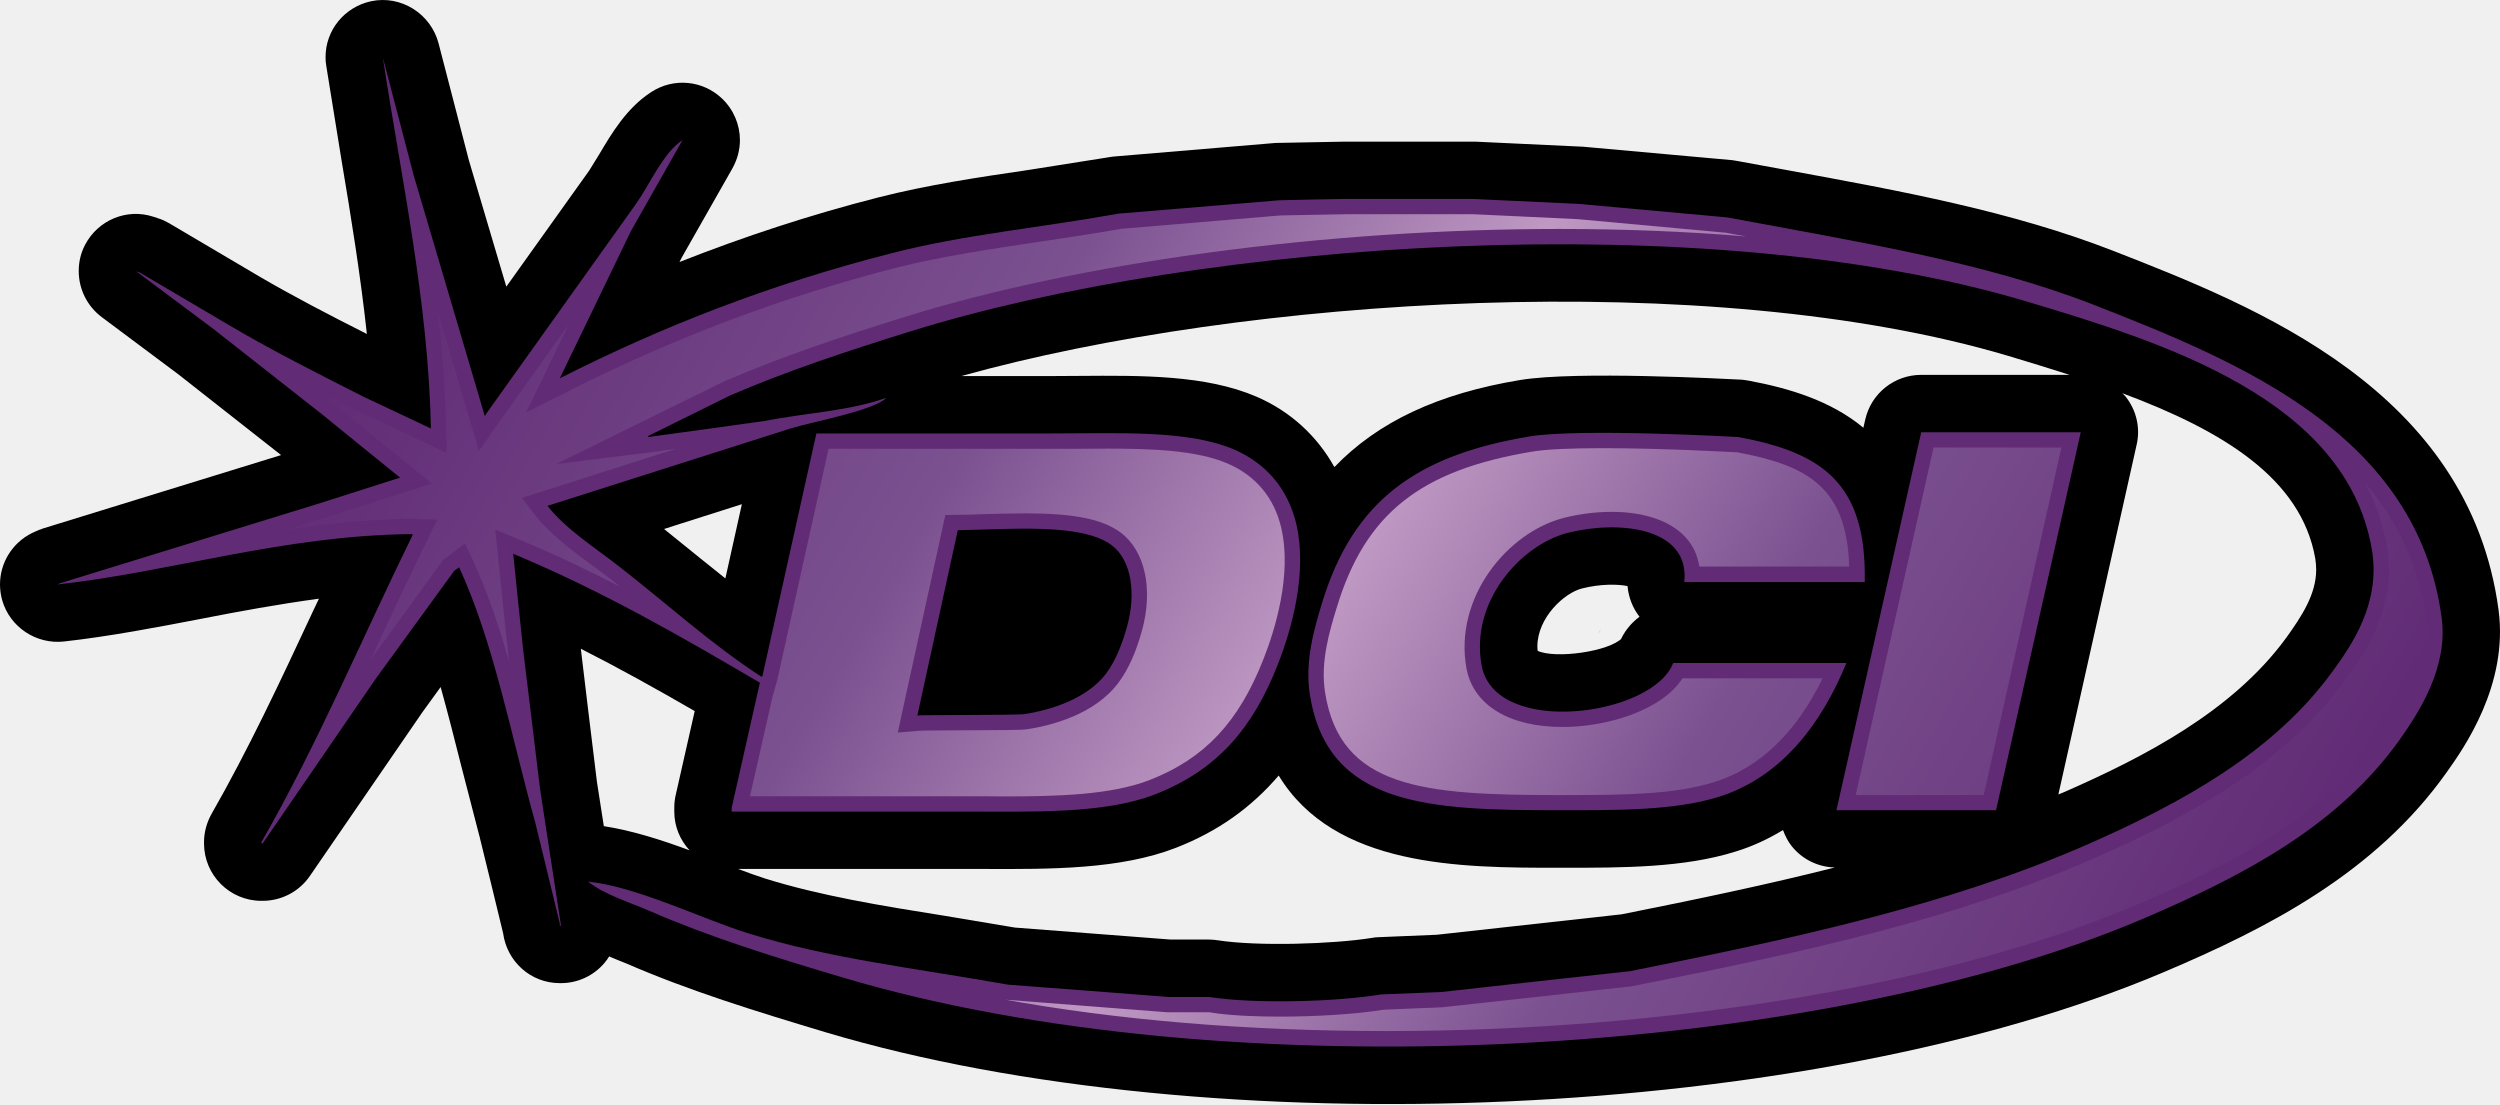
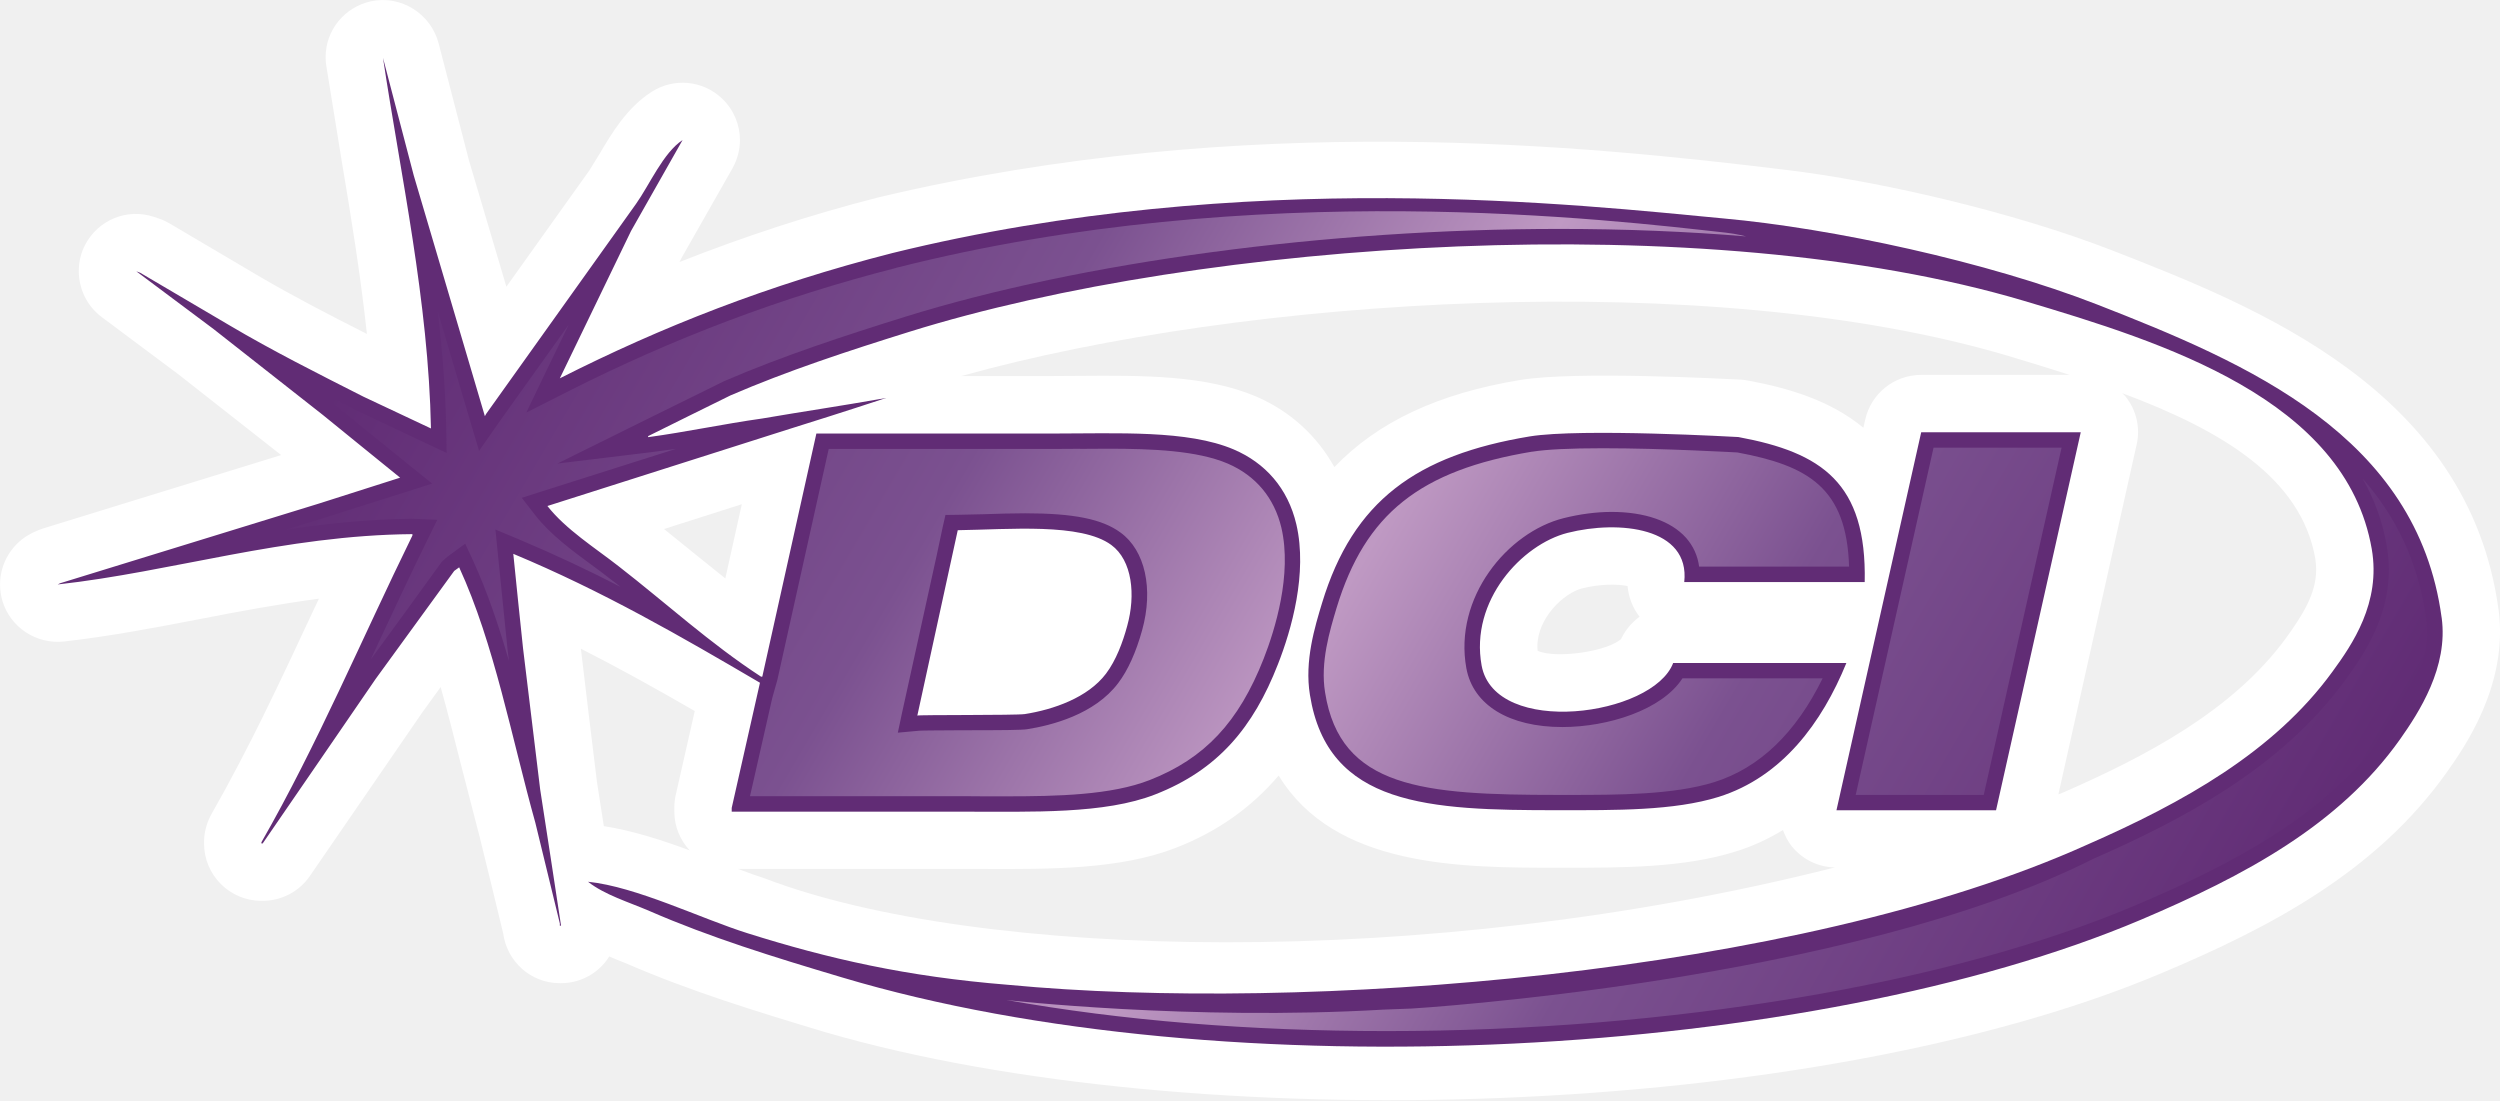
- <svg xmlns="http://www.w3.org/2000/svg" xmlns:xlink="http://www.w3.org/1999/xlink" version="1.1" width="600" height="264.972">
-   <linearGradient x1="0" y1="0" x2="1" y2="0" id="linearGradient418" gradientUnits="userSpaceOnUse" gradientTransform="matrix(44.29585,-25.57422,-25.57422,-44.29584,115.0005,271.2168)" spreadMethod="pad">
-     <stop style="stop-color:#612c75" offset="0" />
-     <stop style="stop-color:#7b5190" offset="0.3" />
-     <stop style="stop-color:#bf99c3" offset="0.5" />
-     <stop style="stop-color:#7b5190" offset="0.7" />
-     <stop style="stop-color:#612c75" offset="1" />
-   </linearGradient>
-   <linearGradient x1="0" y1="0" x2="1" y2="0" id="linearGradient2999" xlink:href="#linearGradient418" gradientUnits="userSpaceOnUse" gradientTransform="matrix(44.29585,-25.57422,-25.57422,-44.29584,115.0005,271.2168)" spreadMethod="pad" />
-   <linearGradient x1="0" y1="0" x2="1" y2="0" id="linearGradient3002" xlink:href="#linearGradient418" gradientUnits="userSpaceOnUse" gradientTransform="matrix(408.8668,236.0593,-236.0593,408.8666,119.7884,16.75204)" spreadMethod="pad" />
-   <path d="m 384.252,150.895 c -0.213,0.47 -0.462,0.905 -0.683,1.375 0.222,-0.507 0.434,-0.942 0.683,-1.375" />
-   <path d="m 548.673,153.101 c -12.913,17.667 -34.18,28.623 -53.324,37.023 -0.434,0.185 -0.905,0.36 -1.338,0.545 l 18.784,-83.941 c 0.942,-4.071 -0.074,-8.326 -2.668,-11.575 -0.249,-0.323 -0.544,-0.535 -0.794,-0.794 24.193,9.018 42.977,20.482 46.336,39.7 0.139,0.905 0.213,1.809 0.213,2.668 0,5.88 -3.424,11.104 -7.209,16.375 m -203.825,71.24 c -0.905,0.037 -13.956,0.581 -13.956,0.581 -0.572,0 -1.117,0.074 -1.661,0.176 -9.23,1.486 -27.359,2.058 -36.885,0.582 -0.72,-0.111 -1.403,-0.185 -2.123,-0.185 l -9.23,0 c -1.015,-0.067 -36.275,-2.769 -37.429,-2.88 -1.403,-0.222 -16.799,-2.815 -16.799,-2.815 -15.396,-2.446 -29.925,-4.827 -43.198,-8.972 -1.948,-0.619 -4.108,-1.412 -6.415,-2.28 l 53.831,0 5.151,0 c 16.089,0.074 32.74,0.111 46.087,-5.077 10.024,-3.895 18.064,-9.627 24.664,-17.344 13.412,22.061 43.733,22.134 66.985,22.134 l 1.449,0 c 14.206,0 28.873,0 41.241,-3.895 4.006,-1.218 7.79,-2.991 11.363,-5.151 0.508,1.366 1.154,2.704 2.086,3.858 2.529,3.166 6.35,5.049 10.384,5.114 -16.255,4.117 -33.275,7.68 -51.229,11.252 -1.191,0.148 -43.595,4.837 -44.315,4.901 M 168.059,133.986 c 0,0 -5.732,-4.652 -8.686,-7.024 0.397,-0.148 2.345,-0.757 2.345,-0.757 l 16.329,-5.197 c -0.757,3.424 -3.028,13.67 -3.96,17.815 -1.985,-1.625 -3.969,-3.175 -6.027,-4.837 m -2.557,70.095 c -6.775,-2.52 -13.846,-4.763 -20.584,-5.806 -0.757,-4.864 -1.625,-10.523 -1.661,-10.67 -0.037,-0.397 -1.985,-16.264 -1.985,-16.264 0,0 -1.551,-12.793 -1.874,-15.645 8.944,4.541 17.916,9.517 27.331,14.962 -2.021,8.907 -4.578,20.224 -4.578,20.224 -0.222,0.978 -0.323,1.985 -0.323,3 l 0,0.895 c 0,3.609 1.403,6.849 3.674,9.304 m 203.539,-47.878 c -0.037,-0.332 -0.074,-0.656 -0.074,-1.015 0,-7.024 6.526,-12.904 10.67,-13.947 4.551,-1.154 8.695,-1.052 10.966,-0.582 0.249,2.668 1.228,5.261 2.88,7.357 -2.086,1.551 -3.821,3.674 -4.791,6.203 0.287,-0.757 0.646,-1.117 0.646,-1.117 -3.064,3.277 -16.005,5.077 -20.298,3.101 M 481.891,85.388 c 5.049,1.514 9.987,3.028 14.824,4.578 l -35.62,0 c -6.461,0 -12.046,4.468 -13.449,10.781 l -0.434,1.911 c -7.901,-6.563 -17.999,-9.516 -27.479,-11.289 -0.572,-0.111 -1.154,-0.175 -1.726,-0.249 -4.043,-0.185 -39.663,-2.132 -53.112,0.074 -19.688,3.24 -34.18,10.024 -44.638,20.907 -4.144,-7.421 -10.458,-13.338 -18.719,-16.91 -12.184,-5.224 -27.58,-5.086 -42.506,-4.975 l -6.526,0.037 -21.774,0 c 67.852,-18.968 179.595,-26.14 251.158,-4.864 M 599.652,146.354 c -7.135,-52.853 -58.41,-72.828 -92.341,-86.101 -24.368,-9.517 -50.73,-14.353 -78.633,-19.467 l -11.612,-2.132 c -0.397,-0.074 -0.868,-0.139 -1.301,-0.213 l -35.62,-3.212 c -0.212,-0.037 -0.433,-0.037 -0.609,-0.037 l -25.347,-1.191 c -0.222,0 -0.434,0 -0.656,0 l -31.189,0 -15.609,0.295 c -0.286,0 -0.581,0 -0.905,0.037 l -38.574,3.24 c -0.332,0.037 -0.942,0.111 -1.265,0.185 l -19.365,3.064 c -11.824,1.726 -24.045,3.563 -35.842,6.563 -16.365,4.181 -32.159,9.369 -47.703,15.498 0.111,-0.176 0.507,-1.043 0.544,-1.08 0.397,-0.72 12.147,-21.378 12.147,-21.378 1.191,-2.132 1.809,-4.477 1.809,-6.784 0,-3.711 -1.514,-7.357 -4.329,-10.024 -4.615,-4.357 -11.575,-5.012 -16.91,-1.551 -5.954,3.821 -9.59,10.024 -12.544,14.999 l -2.381,3.858 c 0,0 -19.541,27.368 -19.901,27.876 -3.286,-11.067 -8.843,-29.925 -8.981,-30.322 -0.111,-0.471 -7.283,-28.088 -7.283,-28.088 C 103.38,3.283 96.236,-1.221 89.064,0.293 82.612,1.696 78.135,7.289 78.135,13.668 c 0,0.757 0.037,1.477 0.185,2.234 l 3.637,22.504 c 2.308,13.698 4.578,27.728 6.092,41.749 -9.046,-4.578 -17.695,-9.046 -25.993,-13.91 L 40.605,53.58 c -0.868,-0.498 -1.625,-0.858 -2.557,-1.154 l -1.191,-0.397 c -6.424,-2.123 -13.347,0.794 -16.449,6.747 -1.043,1.985 -1.514,4.144 -1.514,6.277 0,4.283 1.985,8.437 5.594,11.104 0,0 18.138,13.559 18.387,13.735 0.249,0.213 21.922,17.233 24.59,19.328 -14.639,4.504 -57.081,17.593 -57.081,17.593 -0.683,0.213 -1.477,0.545 -2.086,0.831 L 7.68,127.93 C 2.889,130.311 0,135.138 0,140.261 c 0,1.265 0.185,2.594 0.544,3.858 1.874,6.415 8.15,10.569 14.824,9.84 11.141,-1.255 22.208,-3.388 32.879,-5.437 9.23,-1.809 18.673,-3.535 28.3,-4.837 -0.323,0.683 -1.44,3.028 -1.44,3.028 -7.929,17.021 -15.47,33.1 -24.304,48.57 -1.191,2.095 -1.837,4.467 -1.837,6.849 l 0,0.287 c 0,7.615 6.166,13.781 13.772,13.781 l 0.295,0 c 4.541,0 8.797,-2.243 11.353,-5.991 0,0 26.787,-39.008 27.008,-39.303 0.037,-0.067 2.778,-3.821 4.357,-6.018 1.698,6.092 3.286,12.332 4.837,18.498 l 4.541,17.556 c 0,-0.037 -0.037,-0.249 -0.037,-0.249 0,0.074 0.074,0.36 0.111,0.434 l -0.074,-0.185 c 0.36,1.412 5.298,21.599 5.621,23.039 0.905,6.747 6.6,11.972 13.596,11.972 l 0.287,0 c 4.006,0 7.827,-1.763 10.421,-4.827 0.434,-0.508 0.794,-1.015 1.154,-1.588 0.222,0.148 4.181,1.726 4.181,1.726 15.147,6.563 30.617,11.326 47.776,16.485 92.848,27.719 236.851,21.304 321.041,-14.39 25.208,-10.67 50.915,-23.907 68.009,-48.026 4.071,-5.732 14.852,-20.953 12.433,-38.98" />
-   <path d="m 229.865,127.247 c 12.332,-0.185 29.602,-1.8 36.848,3.535 5.049,3.711 5.88,12.009 3.821,19.43 -1.043,3.858 -2.668,8.261 -5.086,11.464 -4.357,5.769 -12.618,8.621 -19.504,9.701 -2.16,0.323 -25.743,0.148 -25.78,0.36 3.249,-14.815 6.489,-29.676 9.701,-44.49 m 356.126,20.981 c -5.88,-43.733 -47.703,-61.114 -83.655,-75.135 -26.463,-10.31 -56.241,-14.999 -87.79,-20.916 -11.898,-1.08 -23.768,-2.16 -35.666,-3.24 -8.437,-0.397 -16.873,-0.794 -25.347,-1.191 l -30.931,0 c -5.197,0.102 -10.384,0.176 -15.618,0.323 l -38.574,3.203 c -18.571,3.36 -36.921,5.012 -54.228,9.452 -29.823,7.606 -55.567,17.778 -79.833,30.073 5.695,-11.833 11.39,-23.62 17.095,-35.371 4.108,-7.283 8.252,-14.538 12.369,-21.821 -4.652,3.037 -7.938,10.781 -11.178,15.332 -12.009,16.799 -23.98,33.599 -35.952,50.37 -0.111,0.175 -0.213,0.397 -0.323,0.572 -5.695,-19.218 -11.39,-38.472 -17.058,-57.727 -2.446,-9.406 -4.938,-18.858 -7.394,-28.263 4.228,28.153 10.929,58.484 11.51,88.944 -5.409,-2.557 -10.818,-5.077 -16.227,-7.643 -11.003,-5.584 -21.784,-10.993 -32.094,-17.085 -7.172,-4.218 -14.344,-8.437 -21.488,-12.655 -0.323,-0.111 -0.609,-0.222 -0.905,-0.332 6.166,4.615 12.369,9.23 18.535,13.846 8.76,6.895 17.528,13.781 26.251,20.63 6.166,5.049 12.369,10.024 18.535,15.036 -6.452,2.049 -12.95,4.144 -19.439,6.203 -20.694,6.378 -41.426,12.756 -62.157,19.144 -0.185,0.111 -0.397,0.176 -0.582,0.286 27.405,-3.028 54.339,-11.824 85.132,-12.083 l 0,0.332 C 86.757,153.46 76.225,178.585 62.74,202.132 l 0,0.287 0.295,0 c 9.046,-13.116 18.064,-26.316 27.11,-39.478 6.277,-8.612 12.581,-17.27 18.858,-25.928 0.397,-0.286 0.794,-0.572 1.191,-0.858 8.437,18.35 12.581,40.881 18.276,61.29 1.948,8.04 3.932,16.089 5.88,24.165 l 0,0.535 0.287,0 c -1.652,-10.855 -3.314,-21.774 -5.012,-32.703 -1.366,-11.252 -2.732,-22.568 -4.108,-33.857 -0.794,-7.569 -1.588,-15.101 -2.345,-22.679 21.424,8.944 40.207,19.799 59.204,30.94 -2.271,10.024 -4.541,20.048 -6.775,30.036 l 0,0.895 55.382,0 c 16.836,0 34.106,0.619 46.263,-4.144 15.064,-5.88 23.537,-16.079 29.454,-31.226 3.249,-8.252 7.135,-21.848 4.431,-33.562 -2.049,-8.769 -7.532,-14.787 -15.027,-17.999 -11.076,-4.717 -27.839,-3.821 -43.595,-3.821 l -56.573,0 c -4.329,19.476 -8.658,38.906 -12.978,58.345 l -0.295,0 c -12.147,-7.901 -22.891,-17.741 -34.18,-26.5 -5.621,-4.403 -12.692,-8.843 -17.085,-14.464 19.43,-6.203 38.906,-12.369 58.336,-18.571 4.938,-1.551 20.196,-4.32 22.965,-7.357 -9.046,3.212 -19.319,3.609 -29.454,5.594 -9.23,1.301 -18.461,2.557 -27.691,3.821 l 0,-0.249 c 6.563,-3.286 13.162,-6.489 19.762,-9.775 13.624,-5.88 28.19,-10.67 43.013,-15.285 70.52,-21.996 191.096,-30.109 267.496,-7.394 33.386,9.95 77.129,23.547 83.396,59.527 2.243,12.913 -4.68,22.937 -9.443,29.463 -13.993,19.255 -35.805,31.402 -58.917,41.537 -32.814,14.344 -69.265,22.319 -109.611,30.359 -15.11,1.652 -30.248,3.314 -45.358,5.012 -4.827,0.176 -9.627,0.397 -14.418,0.572 -10.68,1.772 -30.109,2.345 -41.25,0.619 l -9.738,0 c -12.867,-1.015 -25.743,-1.985 -38.583,-2.963 -21.987,-3.923 -43.087,-6.267 -62.48,-12.369 -11.141,-3.489 -26.648,-11.169 -38.297,-12.359 4.043,3.166 9.738,4.864 14.75,7.024 14.492,6.314 29.639,11.003 46.226,15.941 92.304,27.58 233.316,19.393 311.737,-13.846 24.774,-10.532 47.527,-22.642 62.166,-43.3 4.578,-6.498 11.612,-17.316 9.987,-29.177 M 461.095,103.737 c -6.784,30.248 -13.559,60.505 -20.344,90.716 l 38.297,0 c 6.775,-30.211 13.559,-60.468 20.334,-90.716 l -38.288,0 z m -59.536,55.382 c -4.827,12.766 -42.755,17.916 -45.967,0.609 -2.852,-15.609 9.701,-29.057 20.621,-31.836 12.443,-3.138 29.426,-1.292 28.014,11.796 l 43.309,0 c 0.498,-23.805 -10.31,-31.088 -30.322,-34.798 0,0 -37.752,-2.16 -50.084,-0.148 -27.156,4.514 -42.367,15.433 -49.835,39.958 -1.726,5.732 -4.246,13.91 -2.917,22.061 4.255,26.759 28.559,27.691 59.49,27.691 13.919,0 27.839,0.148 38.62,-3.203 15.249,-4.8 24.802,-17.815 30.645,-32.131 l -41.574,0 z" style="fill:#612c75" />
-   <path d="m 322.667,51.419 -15.359,0.286 -38.251,3.212 c -6.674,1.191 -13.273,2.16 -19.836,3.138 l 0,0 c -11.935,1.8 -23.177,3.461 -34.143,6.203 l 0,0 c -27.506,7.061 -53.361,16.836 -79.067,29.814 l 0,0 -9.738,4.901 4.763,-9.803 5.409,-11.252 -16.772,23.547 -4.717,6.738 -2.169,-7.246 -7.68,-26.067 c 1.043,9.193 1.8,18.498 1.948,27.876 l 0,0 0.148,5.944 -5.372,-2.52 -16.301,-7.717 -1.006,-0.545 c -3.028,-1.514 -6.027,-3.064 -8.981,-4.541 l 0,0 c 1.44,1.117 2.852,2.234 4.255,3.351 l 0,0 5.123,4.144 13.412,10.855 5.372,4.292 -6.526,2.095 -14.03,4.504 -5.474,1.726 -8.981,2.778 c 9.701,-1.477 19.753,-2.557 30.248,-2.631 l 0,0 5.991,0.249 -2.64,5.372 c -3.923,8.049 -7.68,16.052 -11.427,24.091 l 0,0 c -0.646,1.329 -1.292,2.741 -1.948,4.144 l 0,0 17.095,-23.51 0.36,-0.508 0.508,-0.323 1.08,-0.831 3.637,-2.769 1.948,4.181 c 3.461,7.495 6.203,15.682 8.621,24.082 l 0,0 -0.323,-2.741 -1.191,-11.316 -1.154,-11.363 -0.655,-6.166 5.741,2.381 c 8.4,3.498 16.402,7.283 24.257,11.363 l 0,0 c -0.858,-0.729 -1.726,-1.412 -2.631,-2.095 l 0,0 c -1.292,-1.006 -2.704,-2.058 -4.144,-3.101 l 0,0 c -4.901,-3.609 -9.95,-7.32 -13.596,-11.972 l 0,0 -3.24,-4.181 5.049,-1.588 29.168,-9.304 2.815,-0.895 -6.203,0.858 -22.577,2.815 20.408,-10.061 19.938,-9.803 c 14.178,-6.129 29.242,-11.067 43.383,-15.47 l 0,0 c 42.432,-13.199 101.137,-21.091 157.092,-21.091 l 0,0 c 15.581,0 30.58,0.609 44.786,1.8 l 0,0 -4.874,-0.895 -35.509,-3.249 -12.119,-0.582 -13.052,-0.609 -30.866,0 z m 141.381,55.991 -18.682,83.406 30.728,0 18.636,-83.406 -30.682,0 z m -96.31,0.978 c -26.934,4.467 -40.087,14.925 -46.909,37.392 l 0,0 c -1.689,5.511 -3.997,13.089 -2.806,20.445 l 0,0 c 3.637,22.928 23.537,24.59 55.844,24.59 l 0,0 1.514,0 1.551,0 c 13.956,0 25.347,-0.258 34.438,-3.101 l 0,0 c 10.92,-3.424 19.651,-11.796 26.067,-24.922 l 0,0 -33.635,0 c -4.874,7.615 -17.925,11.686 -28.78,11.686 l 0,0 c -12.83,0 -21.451,-5.261 -23.076,-14.095 l 0,0 c -3.064,-16.947 9.849,-32.629 23.371,-36.091 l 0,0 c 3.711,-0.941 7.717,-1.449 11.501,-1.449 l 0,0 c 7.892,0 14.242,2.206 17.805,6.203 l 0,0 c 1.735,1.911 2.815,4.292 3.212,6.923 l 0,0 35.98,0 c -0.609,-18.959 -9.84,-24.23 -26.823,-27.405 l 0,0 c -0.175,0 -17.556,-1.006 -32.343,-1.006 l 0,0 c -7.929,0 -13.624,0.286 -16.91,0.831 m -108.494,-0.683 -6.738,0 -53.656,0 -12.295,55.456 -1.191,4.218 c -1.8,7.929 -3.563,15.821 -5.372,23.722 l 0,0 50.989,0 5.086,0 5.012,0.037 c 12.507,0 25.559,-0.323 34.826,-3.932 l 0,0 c 13.199,-5.16 21.378,-13.846 27.368,-29.131 l 0,0 c 2.704,-6.886 6.849,-20.122 4.218,-31.411 l 0,0 c -1.661,-7.172 -6.092,-12.507 -12.876,-15.424 l 0,0 c -7.347,-3.175 -18.128,-3.572 -28.66,-3.572 l 0,0 -6.71,0.037 z m -42.727,63.237 9.738,-44.49 0.618,-2.852 2.954,-0.037 c 2.021,-0.028 4.144,-0.065 6.341,-0.175 l 0,0 c 3.212,-0.074 6.526,-0.185 9.849,-0.185 l 0,0 c 11.649,0 18.498,1.338 22.891,4.578 l 0,0 c 5.88,4.329 7.901,13.559 5.197,23.445 l 0,0 c -1.449,5.298 -3.36,9.553 -5.732,12.692 l 0,0 c -5.667,7.569 -16.116,10.236 -21.885,11.104 l 0,0 c -1.301,0.212 -6.027,0.212 -15.729,0.249 l 0,0 c -4.827,0.037 -9.23,0.037 -10.126,0.111 l 0,0 -5.16,0.434 1.043,-4.874 z m 356.347,-39.838 c 2.557,14.815 -5.658,26.177 -10.098,32.232 l 0,0 c -15.359,21.091 -39.155,33.46 -60.431,42.764 l 0,0 c -33.423,14.639 -69.763,22.494 -110.691,30.608 l 0,0 -23.87,2.668 -21.738,2.381 -7.218,0.286 -6.775,0.295 c -6.378,1.043 -15.904,1.652 -24.839,1.652 l 0,0 c -4.837,0 -11.833,-0.175 -16.984,-1.043 l 0,0 -10.061,0 -18.535,-1.44 -20.371,-1.588 c -0.36,-0.074 -0.72,-0.111 -1.043,-0.185 l 0,0 c 27.977,5.123 59.351,7.717 92.553,7.717 l 0,0 c 67.899,0 135.031,-11.243 179.632,-30.137 l 0,0 c 22.864,-9.701 46.013,-21.488 60.579,-42.081 l 0,0 c 5.049,-7.135 10.707,-16.587 9.332,-26.537 l 0,0 c -1.763,-13.162 -7.135,-23.907 -14.704,-32.814 l 0,0 c 2.483,4.587 4.283,9.664 5.261,15.221 M 240.212,239.737 c -0.471,-0.065 -0.905,-0.138 -1.338,-0.249 l 0,0 c 0.434,0.111 0.868,0.185 1.338,0.249" style="fill:url(#linearGradient3002)" />
+ <svg xmlns="http://www.w3.org/2000/svg" id="Layer_2" data-name="Layer 2" viewBox="0 0 600 264.04">
+   <defs>
+     <style>
+       .cls-1 {
+         fill: #fff;
+       }
+ 
+       .cls-1, .cls-2, .cls-3 {
+         stroke-width: 0px;
+       }
+ 
+       .cls-2 {
+         fill: url(#New_Gradient_Swatch_1);
+       }
+ 
+       .cls-3 {
+         fill: #612c75;
+       }
+     </style>
+     <linearGradient id="New_Gradient_Swatch_1" data-name="New Gradient Swatch 1" x1="-657.36" y1="672.95" x2="-656.36" y2="672.95" gradientTransform="translate(110029.89 430315.19) rotate(30) scale(472.09 -472.09)" gradientUnits="userSpaceOnUse">
+       <stop offset="0" stop-color="#612c75" />
+       <stop offset=".3" stop-color="#7b5190" />
+       <stop offset=".5" stop-color="#bf99c3" />
+       <stop offset=".7" stop-color="#7b5190" />
+       <stop offset="1" stop-color="#612c75" />
+     </linearGradient>
+   </defs>
+   <g id="Layer_1-2" data-name="Layer 1">
+     <g>
+       <path class="cls-1" d="M548.67,153.1c-12.91,17.67-34.18,28.62-53.32,37.02-.43.18-.9.36-1.34.54l18.78-83.94c.94-4.07-.07-8.33-2.67-11.57-.25-.32-.54-.54-.79-.79,24.19,9.02,42.98,20.48,46.34,39.7.14.9.21,1.81.21,2.67,0,5.88-3.42,11.1-7.21,16.37M183.57,210.83c-1.95-.62-4.11-1.41-6.42-2.28h58.98c16.09.07,32.74.11,46.09-5.08,10.02-3.9,18.06-9.63,24.66-17.34,13.41,22.06,43.73,22.13,66.98,22.13h1.45c14.21,0,28.87,0,41.24-3.9,4.01-1.22,7.79-2.99,11.36-5.15.51,1.37,1.15,2.7,2.09,3.86,2.53,3.17,6.35,5.05,10.38,5.11-98.36,24.94-205.97,22.1-256.83,2.64ZM168.06,133.99s-5.73-4.65-8.69-7.02c.4-.15,2.34-.76,2.34-.76l16.33-5.2c-.76,3.42-3.03,13.67-3.96,17.81-1.98-1.62-3.97-3.18-6.03-4.84M165.5,204.08c-6.78-2.52-13.85-4.76-20.58-5.81-.76-4.86-1.62-10.52-1.66-10.67-.04-.4-1.98-16.26-1.98-16.26,0,0-1.55-12.79-1.87-15.65,8.94,4.54,17.92,9.52,27.33,14.96-2.02,8.91-4.58,20.22-4.58,20.22-.22.98-.32,1.98-.32,3v.9c0,3.61,1.4,6.85,3.67,9.3M369.04,156.2c-.04-.33-.07-.66-.07-1.02,0-7.02,6.53-12.9,10.67-13.95,4.55-1.15,8.7-1.05,10.97-.58.25,2.67,1.23,5.26,2.88,7.36-2.09,1.55-3.82,3.67-4.79,6.2.29-.76.65-1.12.65-1.12-3.06,3.28-16.01,5.08-20.3,3.1M481.89,85.39c5.05,1.51,9.99,3.03,14.82,4.58h-35.62c-6.46,0-12.05,4.47-13.45,10.78l-.43,1.91c-7.9-6.56-18-9.52-27.48-11.29-.57-.11-1.15-.18-1.73-.25-4.04-.18-39.66-2.13-53.11.07-19.69,3.24-34.18,10.02-44.64,20.91-4.14-7.42-10.46-13.34-18.72-16.91-12.18-5.22-27.58-5.09-42.51-4.98l-6.53.04h-21.77c67.85-18.97,179.6-26.14,251.16-4.86M599.65,146.35c-7.14-52.85-58.41-72.83-92.34-86.1-24.37-9.52-56.6-16.83-78.63-19.47-47.94-5.85-129.74-14.37-217.89,6.6-16.37,4.18-32.16,9.37-47.7,15.5.11-.18.51-1.04.54-1.08.4-.72,12.15-21.38,12.15-21.38,1.19-2.13,1.81-4.48,1.81-6.78,0-3.71-1.51-7.36-4.33-10.02-4.62-4.36-11.57-5.01-16.91-1.55-5.95,3.82-9.59,10.02-12.54,15l-2.38,3.86s-19.54,27.37-19.9,27.88c-3.29-11.07-8.84-29.92-8.98-30.32-.11-.47-7.28-28.09-7.28-28.09-1.87-7.11-9.02-11.61-16.19-10.1-6.45,1.4-10.93,7-10.93,13.37,0,.76.04,1.48.18,2.23l3.64,22.5c2.31,13.7,4.58,27.73,6.09,41.75-9.05-4.58-17.69-9.05-25.99-13.91l-21.45-12.66c-.87-.5-1.62-.86-2.56-1.15l-1.19-.4c-6.42-2.12-13.35.79-16.45,6.75-1.04,1.98-1.51,4.14-1.51,6.28,0,4.28,1.98,8.44,5.59,11.1,0,0,18.14,13.56,18.39,13.73.25.21,21.92,17.23,24.59,19.33-14.64,4.5-57.08,17.59-57.08,17.59-.68.21-1.48.54-2.09.83l-.62.29c-4.79,2.38-7.68,7.21-7.68,12.33,0,1.26.18,2.59.54,3.86,1.87,6.42,8.15,10.57,14.82,9.84,11.14-1.26,22.21-3.39,32.88-5.44,9.23-1.81,18.67-3.54,28.3-4.84-.32.68-1.44,3.03-1.44,3.03-7.93,17.02-15.47,33.1-24.3,48.57-1.19,2.1-1.84,4.47-1.84,6.85v.29c0,7.62,6.17,13.78,13.77,13.78h.3c4.54,0,8.8-2.24,11.35-5.99,0,0,26.79-39.01,27.01-39.3.04-.07,2.78-3.82,4.36-6.02,1.7,6.09,3.29,12.33,4.84,18.5l4.54,17.56s-.04-.25-.04-.25c0,.07.07.36.11.43l-.07-.18c.36,1.41,5.3,21.6,5.62,23.04.9,6.75,6.6,11.97,13.6,11.97h.29c4.01,0,7.83-1.76,10.42-4.83.43-.51.79-1.02,1.15-1.59.22.15,4.18,1.73,4.18,1.73,15.15,6.56,30.62,11.33,47.78,16.49,87.87,25.51,236.85,21.3,321.04-14.39,25.21-10.67,50.91-23.91,68.01-48.03,4.07-5.73,14.85-20.95,12.43-38.98" />
+       <path class="cls-3" d="M229.86,127.25c12.33-.18,29.6-1.8,36.85,3.54,5.05,3.71,5.88,12.01,3.82,19.43-1.04,3.86-2.67,8.26-5.09,11.46-4.36,5.77-12.62,8.62-19.5,9.7-2.16.32-25.74.15-25.78.36,3.25-14.81,6.49-29.68,9.7-44.49M585.99,148.23c-5.88-43.73-46.7-61.11-82.65-75.14-26.46-10.31-63.55-18.3-89.75-20.67-33.77-3.15-114.58-12.58-199.4,8.31-29.82,7.61-55.57,17.78-79.83,30.07,5.7-11.83,11.39-23.62,17.09-35.37,4.11-7.28,8.25-14.54,12.37-21.82-4.65,3.04-7.94,10.78-11.18,15.33-12.01,16.8-23.98,33.6-35.95,50.37-.11.18-.21.4-.32.57-5.7-19.22-11.39-38.47-17.06-57.73-2.45-9.41-4.94-18.86-7.39-28.26,4.23,28.15,10.93,58.48,11.51,88.94-5.41-2.56-10.82-5.08-16.23-7.64-11-5.58-21.78-10.99-32.09-17.09-7.17-4.22-14.34-8.44-21.49-12.65-.32-.11-.61-.22-.9-.33,6.17,4.62,12.37,9.23,18.53,13.85,8.76,6.9,17.53,13.78,26.25,20.63,6.17,5.05,12.37,10.02,18.53,15.04-6.45,2.05-12.95,4.14-19.44,6.2-20.69,6.38-41.43,12.76-62.16,19.14-.18.11-.4.18-.58.29,27.4-3.03,54.34-11.82,85.13-12.08v.33c-12.22,24.95-22.75,50.07-36.24,73.62v.29h.3c9.05-13.12,18.06-26.32,27.11-39.48,6.28-8.61,12.58-17.27,18.86-25.93.4-.29.79-.57,1.19-.86,8.44,18.35,12.58,40.88,18.28,61.29,1.95,8.04,3.93,16.09,5.88,24.17v.54h.29c-1.65-10.85-3.31-21.77-5.01-32.7-1.37-11.25-2.73-22.57-4.11-33.86-.79-7.57-1.59-15.1-2.34-22.68,21.42,8.94,40.21,19.8,59.2,30.94-2.27,10.02-4.54,20.05-6.78,30.04v.9h55.38c16.84,0,34.11.62,46.26-4.14,15.06-5.88,23.54-16.08,29.45-31.23,3.25-8.25,7.14-21.85,4.43-33.56-2.05-8.77-7.53-14.79-15.03-18-11.08-4.72-27.84-3.82-43.6-3.82h-56.57c-4.33,19.48-8.66,38.91-12.98,58.35h-.3c-12.15-7.9-22.89-17.74-34.18-26.5-5.62-4.4-12.69-8.84-17.09-14.46,19.43-6.2,38.91-12.37,58.34-18.57,4.94-1.55,12.51-3.92,22.97-7.36-11.77,2.07-19.6,3.19-29.82,4.94-9.23,1.3-18.09,3.21-27.32,4.47v-.25c6.56-3.29,13.16-6.49,19.76-9.77,13.62-5.88,28.19-10.67,43.01-15.29,70.52-22,191.1-30.11,267.5-7.39,33.39,9.95,77.13,23.55,83.4,59.53,2.24,12.91-4.68,22.94-9.44,29.46-13.99,19.25-35.8,31.4-58.92,41.54-69.79,31.45-188.52,40.31-258.96,33.6-24.38-1.96-43.09-6.27-62.48-12.37-11.14-3.49-26.65-11.17-38.3-12.36,4.04,3.17,9.74,4.86,14.75,7.02,14.49,6.31,29.64,11,46.23,15.94,92.3,27.58,233.32,19.39,311.74-13.85,24.77-10.53,47.53-22.64,62.17-43.3,4.58-6.5,11.61-17.32,9.99-29.18M461.09,103.74c-6.78,30.25-13.56,60.51-20.34,90.72h38.3c6.78-30.21,13.56-60.47,20.33-90.72h-38.29ZM401.56,159.12c-4.83,12.77-42.76,17.92-45.97.61-2.85-15.61,9.7-29.06,20.62-31.84,12.44-3.14,29.43-1.29,28.01,11.8h43.31c.5-23.81-10.31-31.09-30.32-34.8,0,0-37.75-2.16-50.08-.15-27.16,4.51-42.37,15.43-49.83,39.96-1.73,5.73-4.25,13.91-2.92,22.06,4.26,26.76,28.56,27.69,59.49,27.69,13.92,0,27.84.15,38.62-3.2,15.25-4.8,24.8-17.81,30.64-32.13h-41.57Z" />
+       <path class="cls-2" d="M215.08,64.3h0c-27.51,7.02-53.4,16.8-79.03,29.78h0l-9.74,4.94,4.73-9.84,5.47-11.29-16.84,23.58-4.69,6.74-2.16-7.25-7.75-26.18c1.08,9.23,1.84,18.61,2.02,27.99h0l.11,5.94-5.37-2.52-6.56-3.1-9.77-4.62-2.34-1.19c-2.52-1.3-5.05-2.57-7.53-3.86h0l4.18,3.31,18.57,15.04,5.34,4.29-6.56,2.1-9.7,3.06-9.77,3.1-9.13,2.81c9.81-1.48,19.87-2.52,30.4-2.63h0l5.99.25-2.64,5.37c-3.96,8.05-7.71,16.12-11.5,24.2h0c-.61,1.29-1.22,2.63-1.84,3.96h0l7.64-10.46,9.41-12.98,1.01-.93.4-.33,4.22-3.1,1.91,4.12c3.42,7.5,6.17,15.65,8.58,24.01h0l-.32-2.67-1.15-11.32-1.15-11.36-.62-6.17,5.7,2.38c8.4,3.54,16.44,7.32,24.29,11.36h0c-.86-.69-1.76-1.41-2.67-2.06h0c-1.33-1.08-2.78-2.13-4.26-3.21h0c-4.83-3.56-9.84-7.25-13.49-11.9h0l-3.24-4.18,5.05-1.62,31.95-10.13-6.17.82-22.28,2.7,20.37-10.09,19.68-9.7c14.03-6.06,29.14-10.99,43.38-15.43h0c42.43-13.2,101.14-21.09,157.05-21.09h0c15.62,0,30.62.61,44.82,1.8h0s-2.22-.61-4.87-.9c-27.02-2.99-112.7-13.51-199.14,8.44ZM464.05,107.45l-18.68,83.33h30.73l8.22-36.75,10.46-46.59s-30.72,0-30.72,0ZM367.74,108.39c-26.93,4.47-40.09,14.93-46.95,37.47h0c-1.65,5.51-3.96,13.09-2.77,20.33h0c3.64,22.97,23.54,24.59,55.84,24.59h2.7c11.69,0,24.95,0,34.84-3.06h0c10.88-3.42,19.61-11.8,26.03-24.92h-33.64c-4.91,7.62-17.93,11.69-28.82,11.69h0c-12.76,0-21.41-5.26-23.04-14.09h0c-3.1-16.98,9.85-32.67,23.37-36.05h0c3.75-.94,7.72-1.49,11.5-1.49h0c7.93,0,14.24,2.21,17.81,6.17h0c1.74,1.95,2.82,4.29,3.18,6.96h35.99c-.58-18.93-9.81-24.23-26.8-27.4h0c-.18,0-17.56-1.01-32.34-1.01h0c-7.89,0-13.62.29-16.91.83M259.21,107.71l-6.7.04h-53.62l-12.33,55.45-1.22,4.33-5.34,23.55h50.99l5.22.04h5.23c12.37,0,25.24-.29,34.47-3.9h0c13.2-5.16,21.38-13.88,27.37-29.13h0c2.7-6.89,6.85-20.16,4.26-31.41h0c-1.7-7.17-6.13-12.51-12.88-15.42h0c-7.36-3.14-18.2-3.57-28.81-3.57h0l-6.64.04h0ZM216.52,170.94l8.3-37.72,1.44-6.78.65-2.85,2.93-.04c1.98-.03,4.11-.1,6.34-.14h0c3.21-.11,6.56-.22,9.85-.22h0c11.65,0,18.5,1.38,22.89,4.62h0c5.92,4.29,7.94,13.52,5.2,23.41h0c-1.48,5.34-3.42,9.63-5.73,12.69h0c-5.7,7.61-16.15,10.2-21.86,11.1h0c-1.29.21-6.02.25-15.76.25h0c-4.83.04-9.23.04-10.13.11h0l-5.16.47,1.04-4.91h0ZM572.83,131.11c2.59,14.89-5.66,26.18-10.06,32.23h0c-15.36,21.09-39.16,33.46-60.43,42.8h0c-58.55,29.57-163.52,35.91-163.52,35.91l-6.78.26c-46.4,2.7-90.5-2.31-90.5-2.31,27.69,4.94,58.59,7.46,91.26,7.46h0c67.9,0,134.99-11.24,179.6-30.14h0c22.86-9.7,46.04-21.53,60.62-42.08h0c3.2-4.58,10.85-15.36,9.29-26.5h0c-1.84-13.81-7.28-24.77-15.32-33.93h0c2.82,4.91,4.84,10.31,5.84,16.3" />
+     </g>
+   </g>
</svg>
